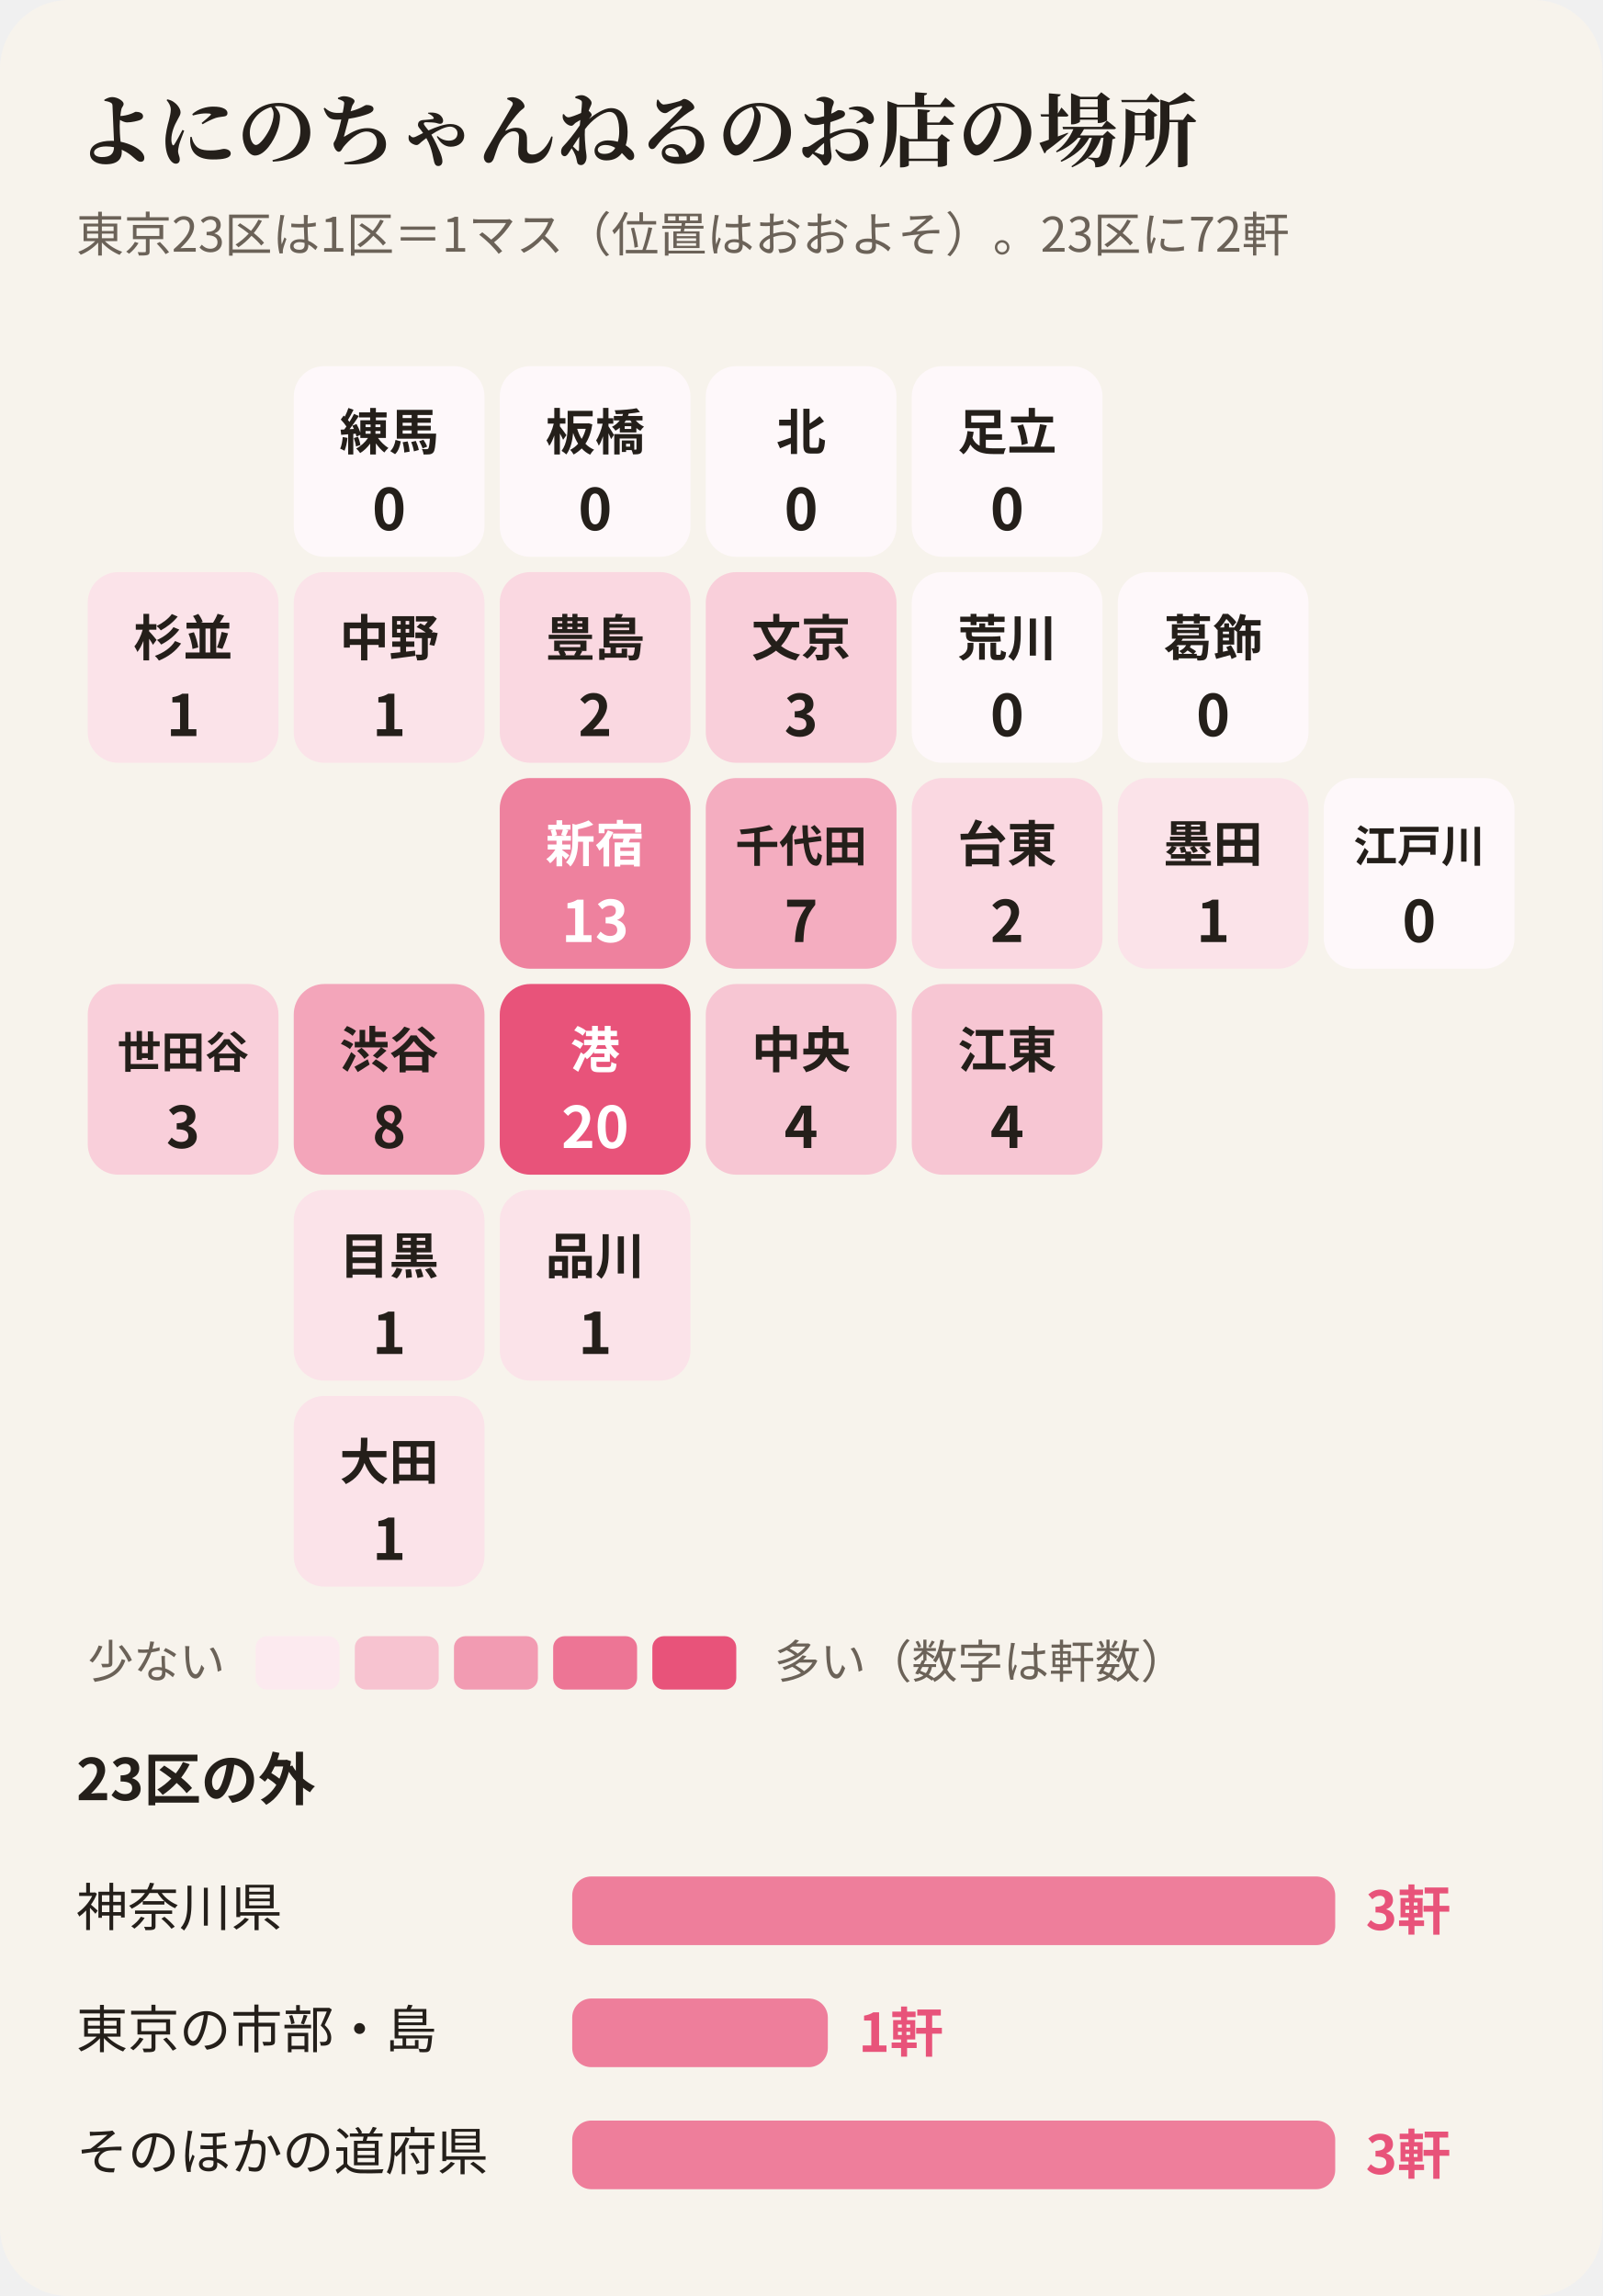
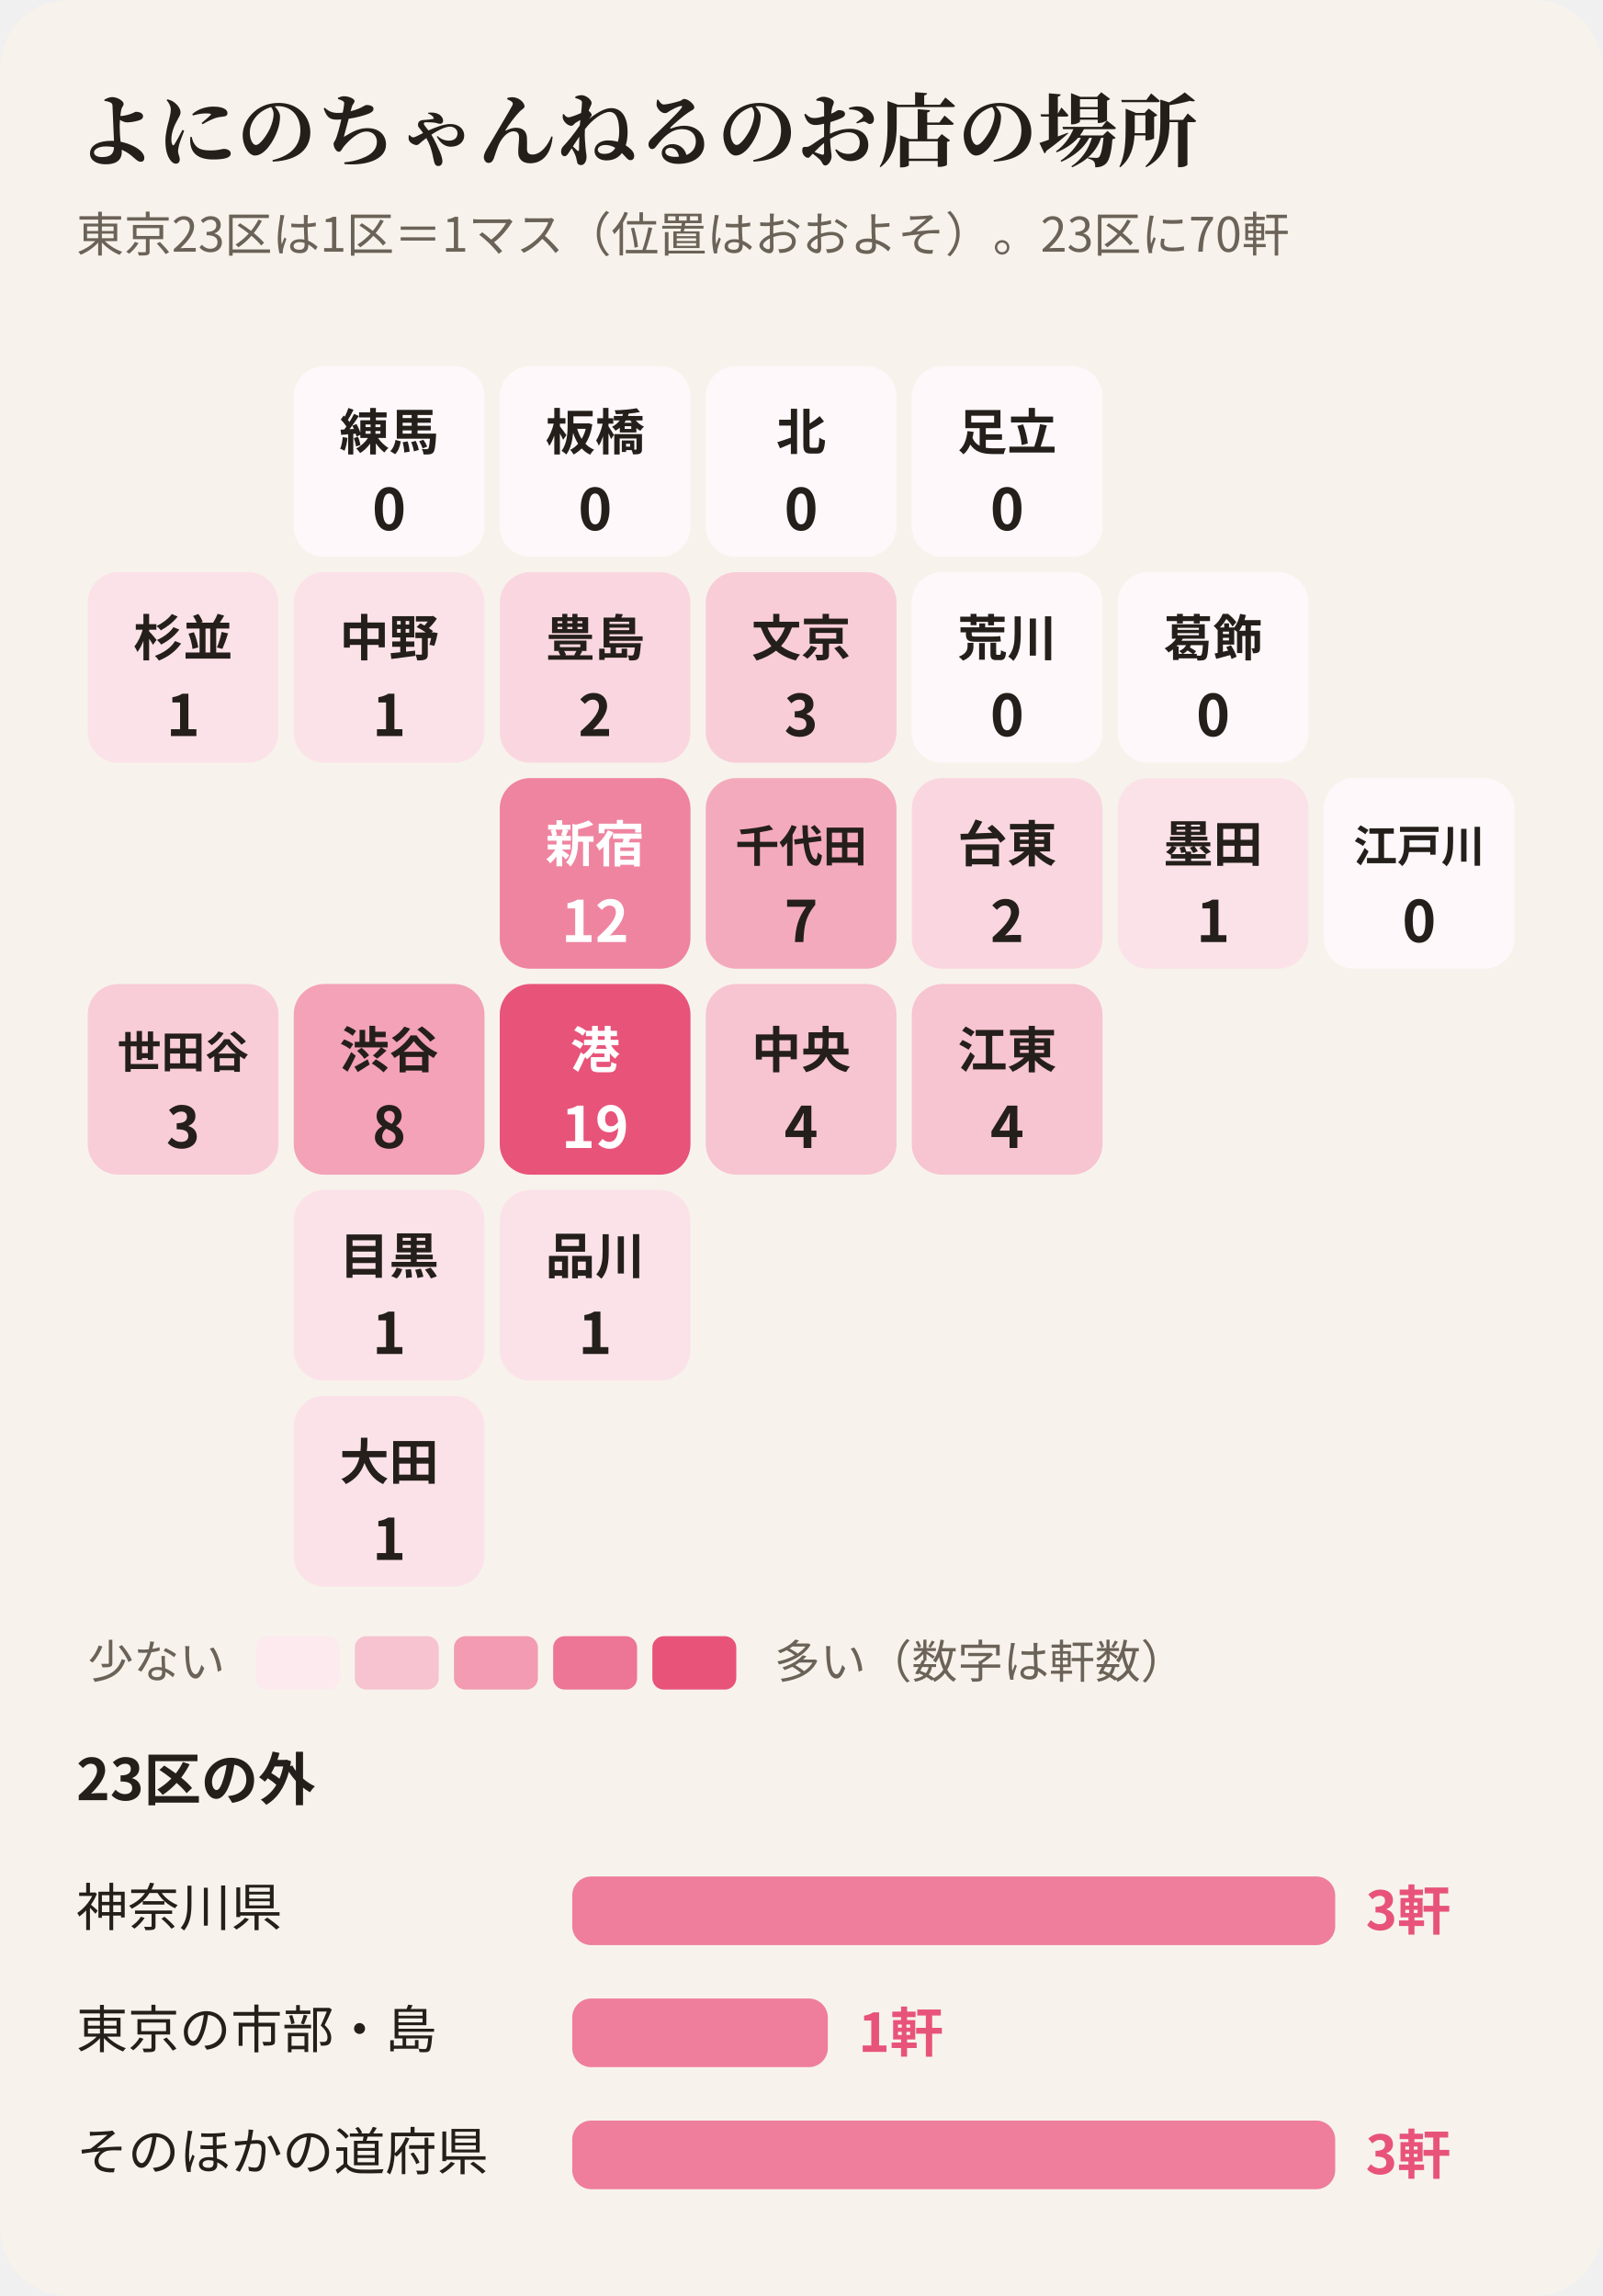
<svg xmlns="http://www.w3.org/2000/svg" viewBox="0 0 420 602" width="420" height="602" font-family="'Hiragino Sans','Noto Sans CJK JP','Noto Sans JP',sans-serif">
  <rect width="420" height="602" rx="18" fill="#F7F3EC" />
  <text x="20" y="42" font-size="21" font-weight="800" fill="#241F1A" font-family="'Hiragino Mincho ProN','Noto Serif CJK JP','Noto Serif JP',serif">よにのちゃんねるのお店の場所</text>
-   <text x="20" y="66" font-size="12.5" fill="#6B6258">東京23区は1区＝1マス（位置はおおよそ）。23区に72軒</text>
+   <text x="20" y="66" font-size="12.5" fill="#6B6258">東京23区は1区＝1マス（位置はおおよそ）。23区に70軒</text>
  <rect x="77" y="96" width="50" height="50" rx="8" fill="#fef8fa" />
  <text x="102.0" y="118" font-size="13" font-weight="700" text-anchor="middle" fill="#241F1A">練馬</text>
  <text x="102.0" y="139" font-size="15" font-weight="800" text-anchor="middle" fill="#241F1A">0</text>
  <rect x="131" y="96" width="50" height="50" rx="8" fill="#fef8fa" />
  <text x="156.0" y="118" font-size="13" font-weight="700" text-anchor="middle" fill="#241F1A">板橋</text>
  <text x="156.0" y="139" font-size="15" font-weight="800" text-anchor="middle" fill="#241F1A">0</text>
  <rect x="185" y="96" width="50" height="50" rx="8" fill="#fef8fa" />
  <text x="210.0" y="118" font-size="13" font-weight="700" text-anchor="middle" fill="#241F1A">北</text>
  <text x="210.0" y="139" font-size="15" font-weight="800" text-anchor="middle" fill="#241F1A">0</text>
  <rect x="239" y="96" width="50" height="50" rx="8" fill="#fef8fa" />
  <text x="264.0" y="118" font-size="13" font-weight="700" text-anchor="middle" fill="#241F1A">足立</text>
  <text x="264.0" y="139" font-size="15" font-weight="800" text-anchor="middle" fill="#241F1A">0</text>
-   <rect x="23" y="150" width="50" height="50" rx="8" fill="#fbe3e9" />
+   <rect x="23" y="150" width="50" height="50" rx="8" fill="#fbe2e9" />
  <text x="48.0" y="172" font-size="13" font-weight="700" text-anchor="middle" fill="#241F1A">杉並</text>
  <text x="48.0" y="193" font-size="15" font-weight="800" text-anchor="middle" fill="#241F1A">1</text>
-   <rect x="77" y="150" width="50" height="50" rx="8" fill="#fbe3e9" />
+   <rect x="77" y="150" width="50" height="50" rx="8" fill="#fbe2e9" />
  <text x="102.0" y="172" font-size="13" font-weight="700" text-anchor="middle" fill="#241F1A">中野</text>
  <text x="102.0" y="193" font-size="15" font-weight="800" text-anchor="middle" fill="#241F1A">1</text>
-   <rect x="131" y="150" width="50" height="50" rx="8" fill="#fad8e1" />
+   <rect x="131" y="150" width="50" height="50" rx="8" fill="#fad7e0" />
  <text x="156.0" y="172" font-size="13" font-weight="700" text-anchor="middle" fill="#241F1A">豊島</text>
  <text x="156.0" y="193" font-size="15" font-weight="800" text-anchor="middle" fill="#241F1A">2</text>
-   <rect x="185" y="150" width="50" height="50" rx="8" fill="#f9cfda" />
+   <rect x="185" y="150" width="50" height="50" rx="8" fill="#f8cdd8" />
  <text x="210.0" y="172" font-size="13" font-weight="700" text-anchor="middle" fill="#241F1A">文京</text>
  <text x="210.0" y="193" font-size="15" font-weight="800" text-anchor="middle" fill="#241F1A">3</text>
  <rect x="239" y="150" width="50" height="50" rx="8" fill="#fef8fa" />
  <text x="264.0" y="172" font-size="13" font-weight="700" text-anchor="middle" fill="#241F1A">荒川</text>
  <text x="264.0" y="193" font-size="15" font-weight="800" text-anchor="middle" fill="#241F1A">0</text>
  <rect x="293" y="150" width="50" height="50" rx="8" fill="#fef8fa" />
  <text x="318.0" y="172" font-size="13" font-weight="700" text-anchor="middle" fill="#241F1A">葛飾</text>
  <text x="318.0" y="193" font-size="15" font-weight="800" text-anchor="middle" fill="#241F1A">0</text>
-   <rect x="131" y="204" width="50" height="50" rx="8" fill="#ee819e" />
+   <rect x="131" y="204" width="50" height="50" rx="8" fill="#ef84a0" />
  <text x="156.0" y="226" font-size="13" font-weight="700" text-anchor="middle" fill="#fff">新宿</text>
-   <text x="156.0" y="247" font-size="15" font-weight="800" text-anchor="middle" fill="#fff">13</text>
-   <rect x="185" y="204" width="50" height="50" rx="8" fill="#f4adc0" />
+   <text x="156.0" y="247" font-size="15" font-weight="800" text-anchor="middle" fill="#fff">12</text>
+   <rect x="185" y="204" width="50" height="50" rx="8" fill="#f4aabd" />
  <text x="210.0" y="226" font-size="11.5" font-weight="700" text-anchor="middle" fill="#241F1A">千代田</text>
  <text x="210.0" y="247" font-size="15" font-weight="800" text-anchor="middle" fill="#241F1A">7</text>
-   <rect x="239" y="204" width="50" height="50" rx="8" fill="#fad8e1" />
+   <rect x="239" y="204" width="50" height="50" rx="8" fill="#fad7e0" />
  <text x="264.0" y="226" font-size="13" font-weight="700" text-anchor="middle" fill="#241F1A">台東</text>
  <text x="264.0" y="247" font-size="15" font-weight="800" text-anchor="middle" fill="#241F1A">2</text>
-   <rect x="293" y="204" width="50" height="50" rx="8" fill="#fbe3e9" />
+   <rect x="293" y="204" width="50" height="50" rx="8" fill="#fbe2e9" />
  <text x="318.0" y="226" font-size="13" font-weight="700" text-anchor="middle" fill="#241F1A">墨田</text>
  <text x="318.0" y="247" font-size="15" font-weight="800" text-anchor="middle" fill="#241F1A">1</text>
  <rect x="347" y="204" width="50" height="50" rx="8" fill="#fef8fa" />
  <text x="372.0" y="226" font-size="11.5" font-weight="700" text-anchor="middle" fill="#241F1A">江戸川</text>
  <text x="372.0" y="247" font-size="15" font-weight="800" text-anchor="middle" fill="#241F1A">0</text>
-   <rect x="23" y="258" width="50" height="50" rx="8" fill="#f9cfda" />
+   <rect x="23" y="258" width="50" height="50" rx="8" fill="#f8cdd8" />
  <text x="48.0" y="280" font-size="11.5" font-weight="700" text-anchor="middle" fill="#241F1A">世田谷</text>
  <text x="48.0" y="301" font-size="15" font-weight="800" text-anchor="middle" fill="#241F1A">3</text>
-   <rect x="77" y="258" width="50" height="50" rx="8" fill="#f3a5ba" />
+   <rect x="77" y="258" width="50" height="50" rx="8" fill="#f3a2b7" />
  <text x="102.0" y="280" font-size="13" font-weight="700" text-anchor="middle" fill="#241F1A">渋谷</text>
  <text x="102.0" y="301" font-size="15" font-weight="800" text-anchor="middle" fill="#241F1A">8</text>
  <rect x="131" y="258" width="50" height="50" rx="8" fill="#e8537a" />
  <text x="156.0" y="280" font-size="13" font-weight="700" text-anchor="middle" fill="#fff">港</text>
-   <text x="156.0" y="301" font-size="15" font-weight="800" text-anchor="middle" fill="#fff">20</text>
-   <rect x="185" y="258" width="50" height="50" rx="8" fill="#f7c6d3" />
+   <text x="156.0" y="301" font-size="15" font-weight="800" text-anchor="middle" fill="#fff">19</text>
+   <rect x="185" y="258" width="50" height="50" rx="8" fill="#f7c4d1" />
  <text x="210.0" y="280" font-size="13" font-weight="700" text-anchor="middle" fill="#241F1A">中央</text>
  <text x="210.0" y="301" font-size="15" font-weight="800" text-anchor="middle" fill="#241F1A">4</text>
-   <rect x="239" y="258" width="50" height="50" rx="8" fill="#f7c6d3" />
+   <rect x="239" y="258" width="50" height="50" rx="8" fill="#f7c4d1" />
  <text x="264.0" y="280" font-size="13" font-weight="700" text-anchor="middle" fill="#241F1A">江東</text>
  <text x="264.0" y="301" font-size="15" font-weight="800" text-anchor="middle" fill="#241F1A">4</text>
-   <rect x="77" y="312" width="50" height="50" rx="8" fill="#fbe3e9" />
+   <rect x="77" y="312" width="50" height="50" rx="8" fill="#fbe2e9" />
  <text x="102.0" y="334" font-size="13" font-weight="700" text-anchor="middle" fill="#241F1A">目黒</text>
  <text x="102.0" y="355" font-size="15" font-weight="800" text-anchor="middle" fill="#241F1A">1</text>
-   <rect x="131" y="312" width="50" height="50" rx="8" fill="#fbe3e9" />
+   <rect x="131" y="312" width="50" height="50" rx="8" fill="#fbe2e9" />
  <text x="156.0" y="334" font-size="13" font-weight="700" text-anchor="middle" fill="#241F1A">品川</text>
  <text x="156.0" y="355" font-size="15" font-weight="800" text-anchor="middle" fill="#241F1A">1</text>
-   <rect x="77" y="366" width="50" height="50" rx="8" fill="#fbe3e9" />
+   <rect x="77" y="366" width="50" height="50" rx="8" fill="#fbe2e9" />
  <text x="102.0" y="388" font-size="13" font-weight="700" text-anchor="middle" fill="#241F1A">大田</text>
  <text x="102.0" y="409" font-size="15" font-weight="800" text-anchor="middle" fill="#241F1A">1</text>
  <text x="23" y="440" font-size="12" fill="#6B6258">少ない</text>
  <rect x="67" y="429" width="22" height="14" rx="3" fill="#fceaef" />
  <rect x="93" y="429" width="22" height="14" rx="3" fill="#f7c3d0" />
  <rect x="119" y="429" width="22" height="14" rx="3" fill="#f29bb2" />
  <rect x="145" y="429" width="22" height="14" rx="3" fill="#ed7595" />
  <rect x="171" y="429" width="22" height="14" rx="3" fill="#e8537a" />
  <text x="203" y="440" font-size="12" fill="#6B6258">多い（数字は軒数）</text>
  <text x="20" y="472" font-size="15" font-weight="800" fill="#241F1A">23区の外</text>
  <text x="20" y="505" font-size="13.5" fill="#241F1A">神奈川県</text>
  <rect x="150" y="492" width="200" height="18" rx="5" fill="#ee7e9b" />
  <text x="358" y="506" font-size="14" font-weight="800" fill="#e8537a">3軒</text>
  <text x="20" y="537" font-size="13.5" fill="#241F1A">東京の市部・島</text>
  <rect x="150" y="524" width="67" height="18" rx="5" fill="#ee7e9b" />
  <text x="225" y="538" font-size="14" font-weight="800" fill="#e8537a">1軒</text>
  <text x="20" y="569" font-size="13.5" fill="#241F1A">そのほかの道府県</text>
  <rect x="150" y="556" width="200" height="18" rx="5" fill="#ee7e9b" />
  <text x="358" y="570" font-size="14" font-weight="800" fill="#e8537a">3軒</text>
</svg>
